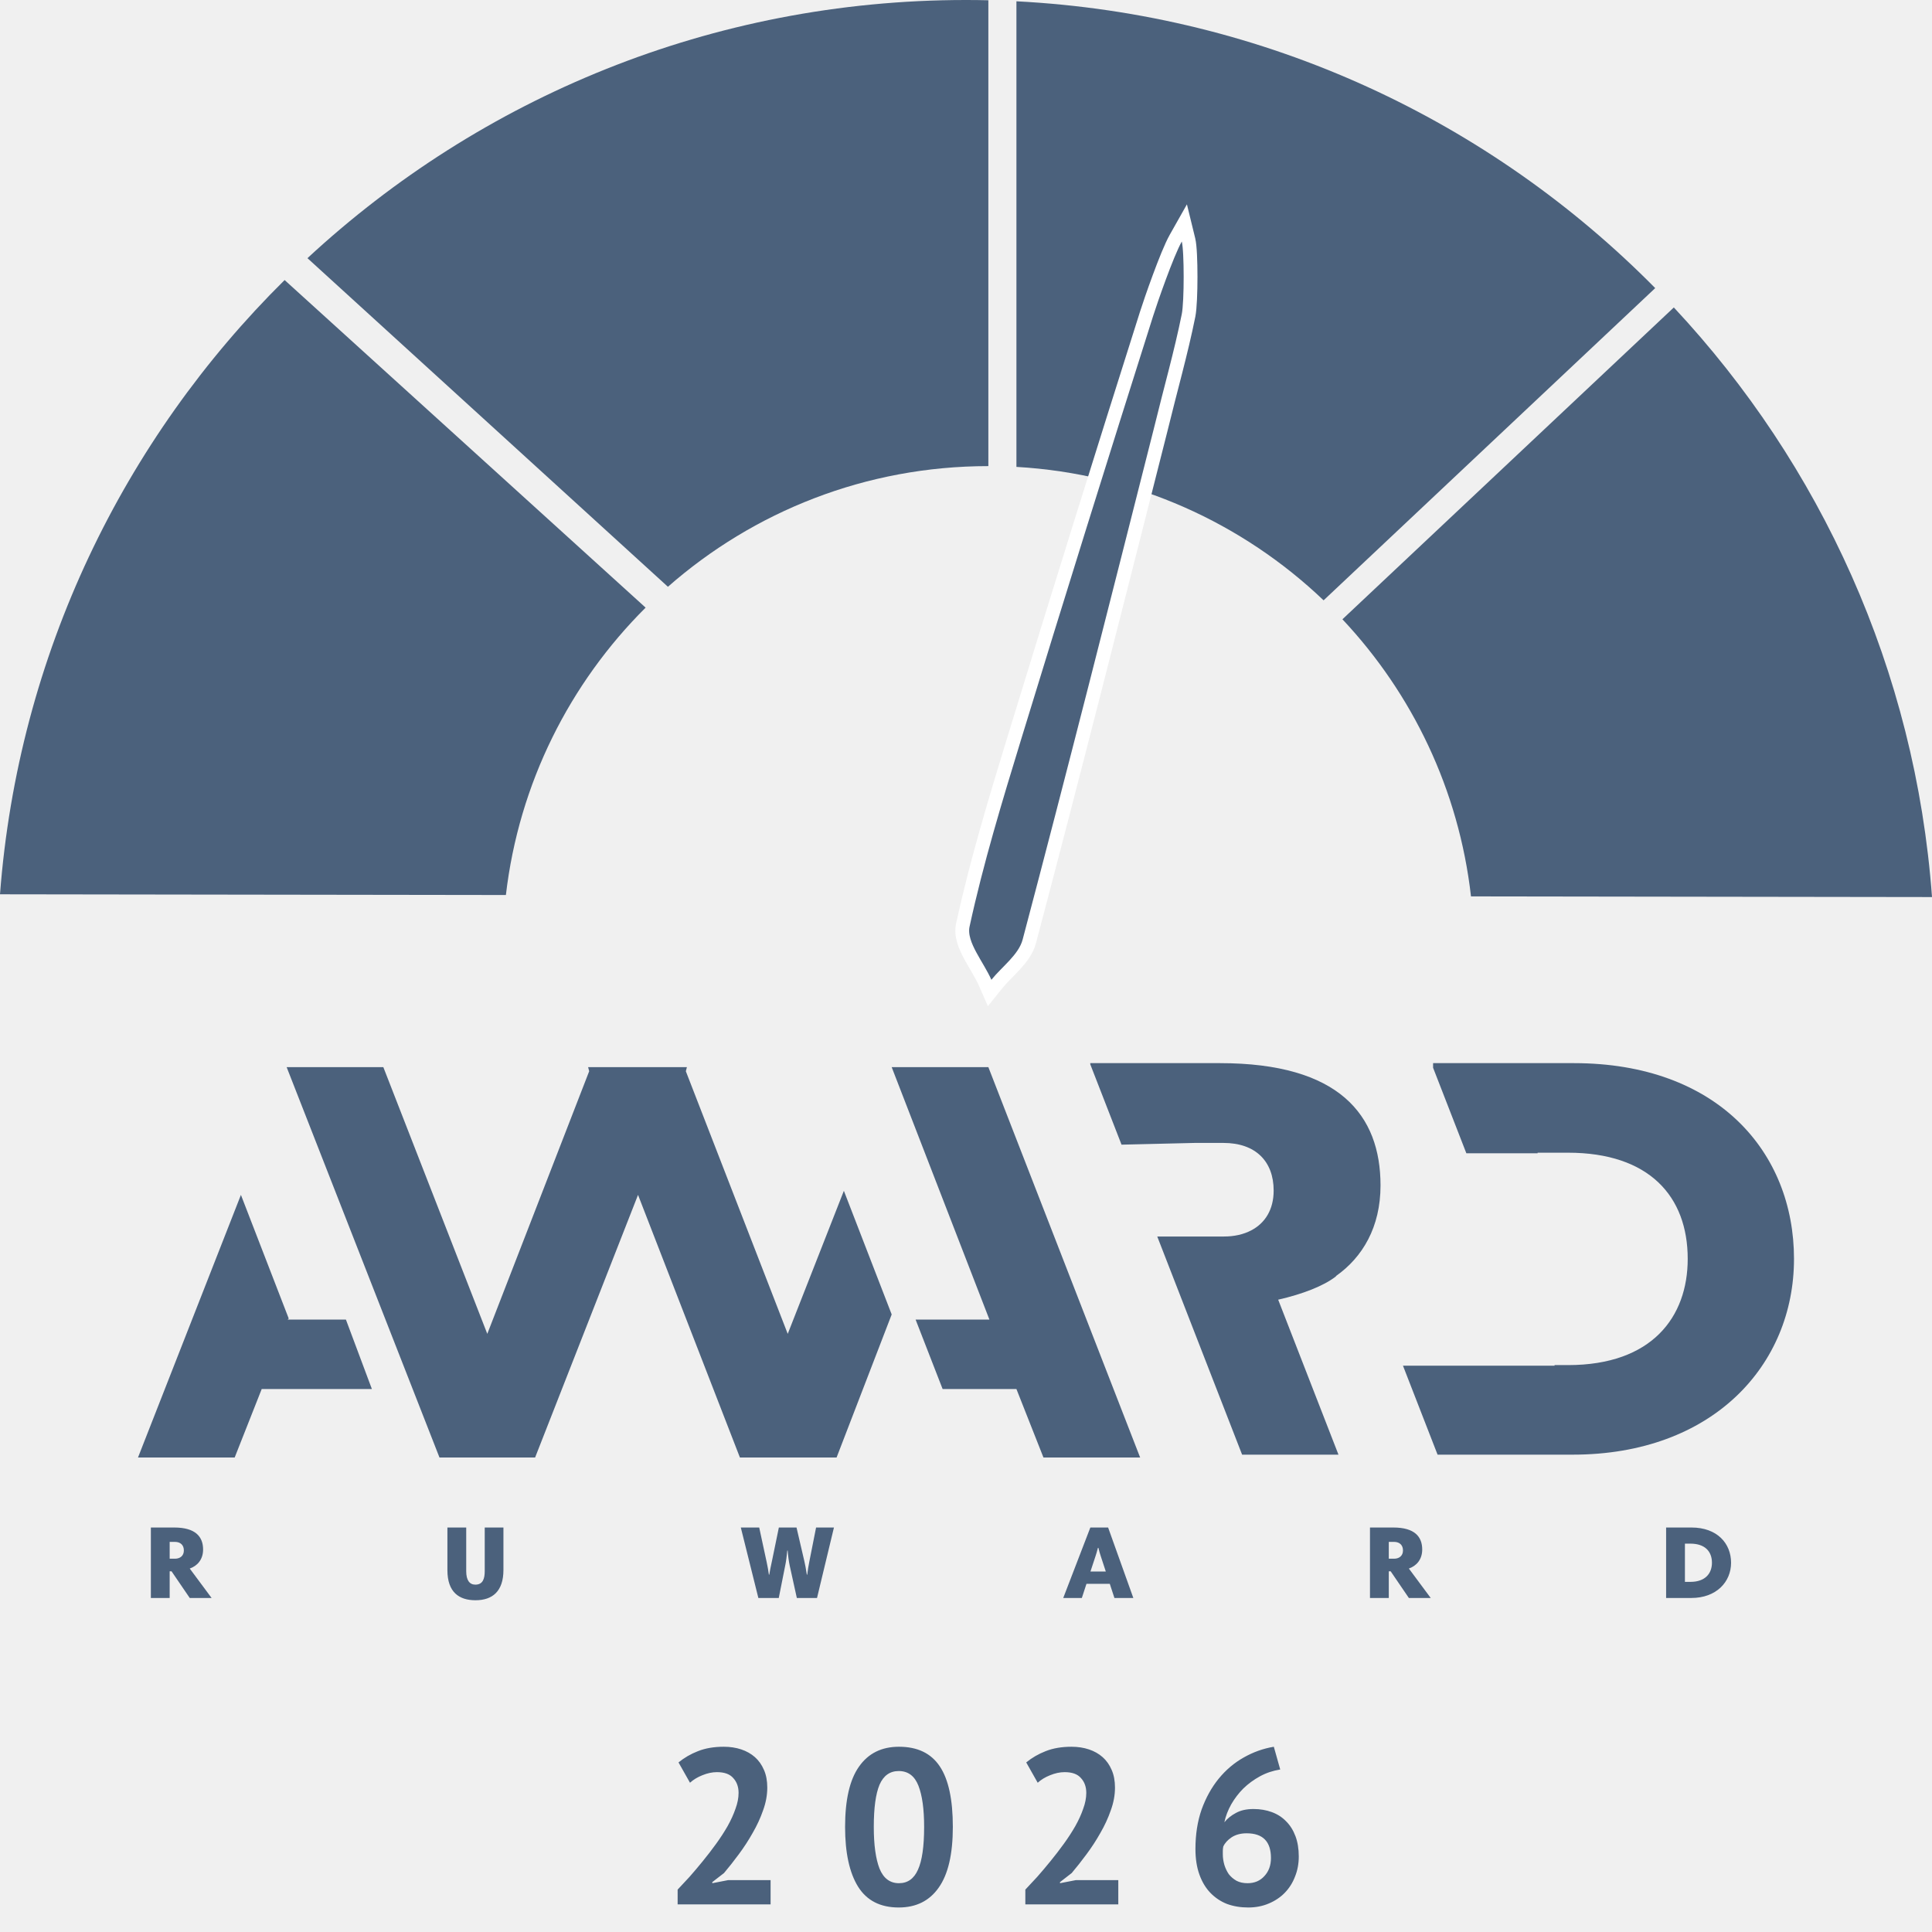
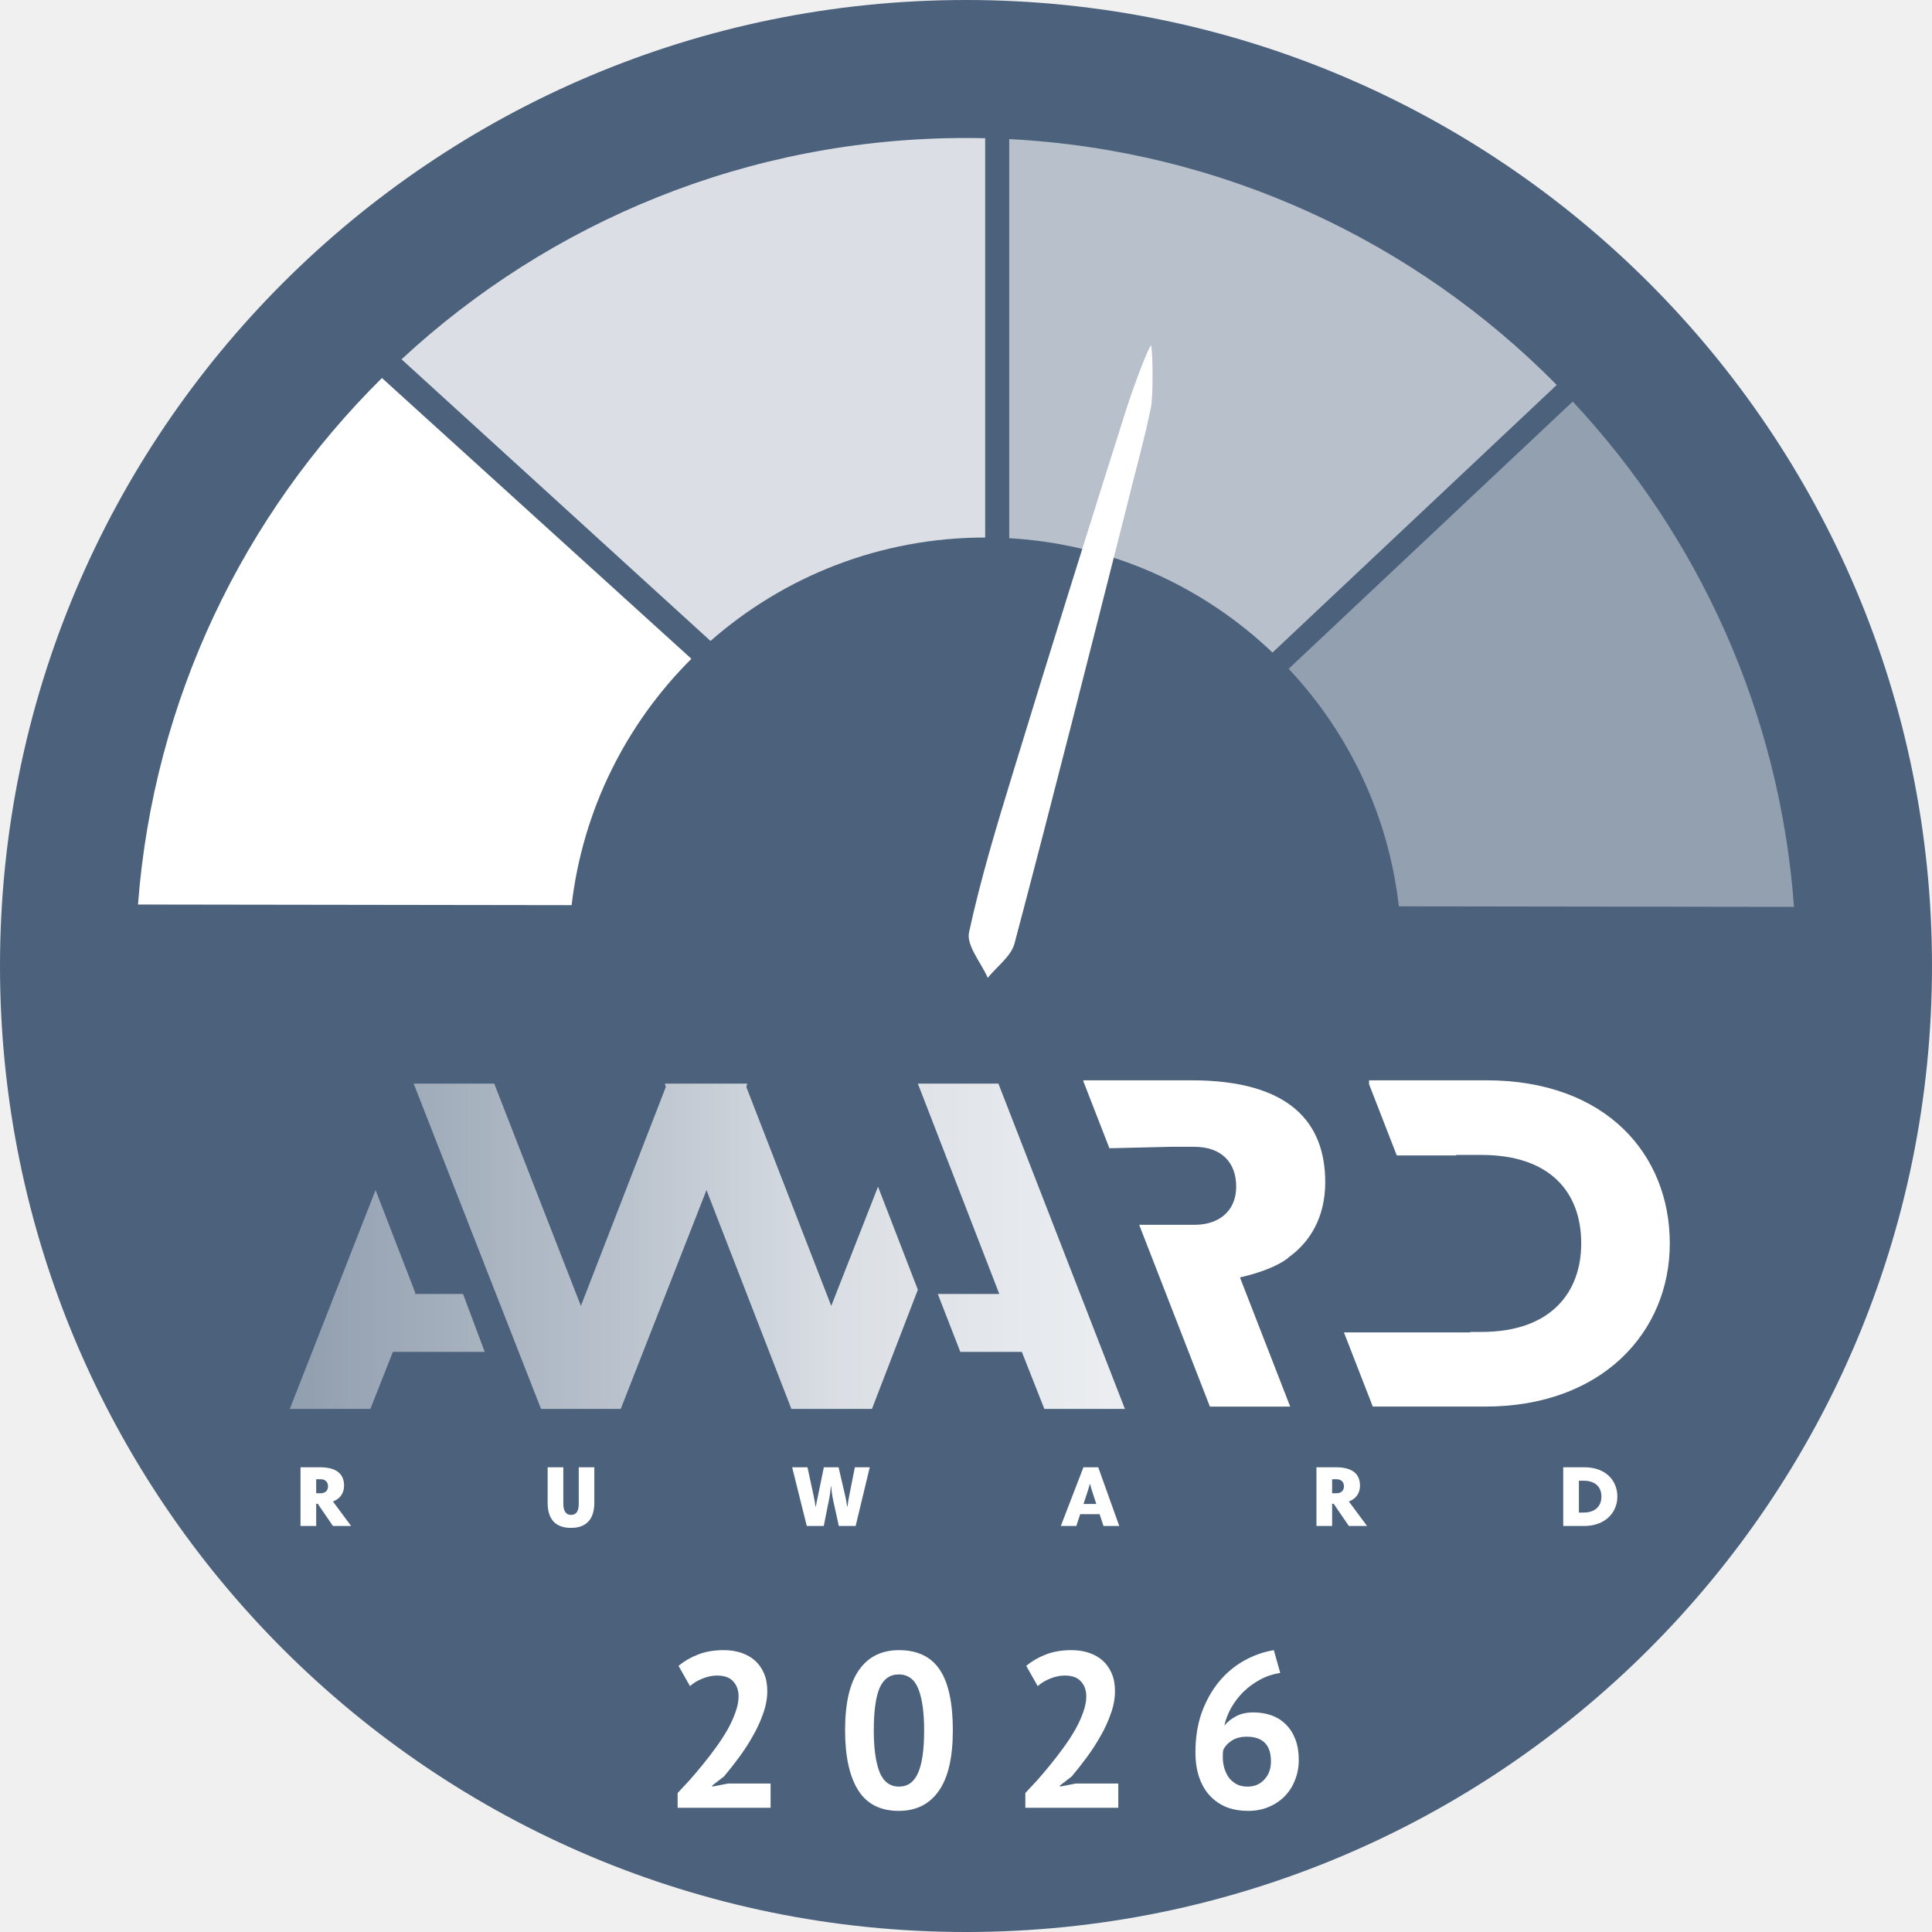
<svg xmlns="http://www.w3.org/2000/svg" width="140" height="140" viewBox="0 0 140 140" fill="none">
-   <g clip-path="url(#clip0_30837_104807)">
-     <path d="M140 65.004L106.594 64.956C105.715 57.226 102.333 50.256 97.277 44.876L121.292 22.279C131.909 33.641 138.796 48.534 140 65.004Z" fill="#4B617C" />
-     <path d="M119.943 20.877L95.913 43.502C90.053 37.913 82.268 34.324 73.654 33.833L73.654 0.094C91.74 1.023 108.016 8.798 119.943 20.877Z" fill="#4B617C" />
-     <path d="M71.62 0.019V33.776C62.723 33.776 54.597 37.077 48.4 42.52L22.279 18.708C34.802 7.098 51.569 0 69.993 0C70.537 0 71.079 0.006 71.62 0.019Z" fill="#4B617C" />
-     <path d="M20.624 20.293L46.784 44.031C41.298 49.494 37.603 56.755 36.659 64.856L0 64.804C1.319 47.436 8.959 31.834 20.624 20.293Z" fill="#4B617C" />
-     <path d="M86.123 17.381C86.181 17.619 86.217 18.03 86.239 18.48C86.262 18.946 86.273 19.504 86.273 20.064C86.273 21.16 86.23 22.339 86.128 22.85C85.586 25.552 84.815 28.234 84.114 31.114L84.113 31.119C80.938 43.652 77.832 55.953 74.587 68.216C74.409 68.889 73.963 69.451 73.522 69.932C73.044 70.45 72.608 70.843 72.228 71.314L71.713 71.955L71.382 71.201C71.252 70.905 71.078 70.593 70.886 70.26C70.698 69.935 70.486 69.583 70.304 69.242C69.953 68.587 69.605 67.796 69.769 67.041C70.769 62.432 72.149 57.905 73.522 53.415C76.655 43.174 79.848 32.952 83.084 22.745C83.236 22.266 83.604 21.181 84.012 20.08C84.414 18.992 84.872 17.838 85.202 17.254L85.823 16.154L86.123 17.381Z" fill="#4B617C" stroke="white" />
-     <path d="M55.6 129.536C55.6 130.08 55.499 130.629 55.296 131.184C55.104 131.739 54.853 132.283 54.544 132.816C54.245 133.349 53.909 133.867 53.536 134.368C53.173 134.859 52.816 135.312 52.464 135.728L51.616 136.384V136.464L52.768 136.24H55.84V138H49.104V136.928C49.36 136.661 49.648 136.352 49.968 136C50.288 135.637 50.608 135.259 50.928 134.864C51.259 134.459 51.579 134.043 51.888 133.616C52.197 133.189 52.475 132.763 52.72 132.336C52.965 131.899 53.157 131.477 53.296 131.072C53.445 130.667 53.52 130.283 53.52 129.92C53.52 129.483 53.392 129.125 53.136 128.848C52.891 128.56 52.496 128.416 51.952 128.416C51.611 128.416 51.259 128.491 50.896 128.64C50.544 128.779 50.245 128.96 50 129.184L49.168 127.712C49.584 127.371 50.053 127.099 50.576 126.896C51.109 126.683 51.733 126.576 52.448 126.576C52.907 126.576 53.328 126.64 53.712 126.768C54.096 126.896 54.427 127.083 54.704 127.328C54.981 127.573 55.2 127.883 55.36 128.256C55.52 128.619 55.6 129.045 55.6 129.536ZM61.238 132.384C61.238 130.421 61.574 128.965 62.246 128.016C62.918 127.056 63.883 126.576 65.142 126.576C66.486 126.576 67.473 127.051 68.102 128C68.731 128.939 69.046 130.4 69.046 132.384C69.046 134.357 68.705 135.824 68.022 136.784C67.35 137.744 66.385 138.224 65.126 138.224C63.793 138.224 62.812 137.723 62.182 136.72C61.553 135.707 61.238 134.261 61.238 132.384ZM63.318 132.384C63.318 133.685 63.457 134.693 63.734 135.408C64.022 136.112 64.492 136.464 65.142 136.464C65.772 136.464 66.23 136.139 66.518 135.488C66.817 134.837 66.966 133.803 66.966 132.384C66.966 131.093 66.828 130.096 66.55 129.392C66.273 128.688 65.798 128.336 65.126 128.336C64.486 128.336 64.022 128.667 63.734 129.328C63.457 129.989 63.318 131.008 63.318 132.384ZM80.796 129.536C80.796 130.08 80.695 130.629 80.492 131.184C80.3 131.739 80.05 132.283 79.74 132.816C79.442 133.349 79.106 133.867 78.732 134.368C78.37 134.859 78.012 135.312 77.66 135.728L76.812 136.384V136.464L77.964 136.24H81.036V138H74.3V136.928C74.556 136.661 74.844 136.352 75.164 136C75.484 135.637 75.804 135.259 76.124 134.864C76.455 134.459 76.775 134.043 77.084 133.616C77.394 133.189 77.671 132.763 77.916 132.336C78.162 131.899 78.354 131.477 78.492 131.072C78.642 130.667 78.716 130.283 78.716 129.92C78.716 129.483 78.588 129.125 78.332 128.848C78.087 128.56 77.692 128.416 77.148 128.416C76.807 128.416 76.455 128.491 76.092 128.64C75.74 128.779 75.442 128.96 75.196 129.184L74.364 127.712C74.78 127.371 75.25 127.099 75.772 126.896C76.306 126.683 76.93 126.576 77.644 126.576C78.103 126.576 78.524 126.64 78.908 126.768C79.292 126.896 79.623 127.083 79.9 127.328C80.178 127.573 80.396 127.883 80.556 128.256C80.716 128.619 80.796 129.045 80.796 129.536ZM94.114 134.528C94.114 135.051 94.024 135.536 93.842 135.984C93.672 136.432 93.426 136.821 93.106 137.152C92.786 137.483 92.397 137.744 91.938 137.936C91.49 138.128 90.994 138.224 90.45 138.224C89.896 138.224 89.384 138.139 88.914 137.968C88.456 137.787 88.056 137.52 87.714 137.168C87.373 136.816 87.106 136.373 86.914 135.84C86.722 135.307 86.626 134.688 86.626 133.984C86.626 132.928 86.776 131.973 87.074 131.12C87.384 130.267 87.794 129.525 88.306 128.896C88.829 128.256 89.432 127.744 90.114 127.36C90.808 126.965 91.538 126.704 92.306 126.576L92.77 128.224C92.237 128.309 91.746 128.475 91.298 128.72C90.85 128.965 90.45 129.259 90.098 129.6C89.757 129.941 89.464 130.325 89.218 130.752C88.984 131.168 88.818 131.6 88.722 132.048C88.936 131.781 89.213 131.557 89.554 131.376C89.896 131.184 90.322 131.088 90.834 131.088C91.314 131.088 91.757 131.163 92.162 131.312C92.568 131.461 92.914 131.685 93.202 131.984C93.49 132.272 93.714 132.629 93.874 133.056C94.034 133.483 94.114 133.973 94.114 134.528ZM92.098 134.64C92.098 133.445 91.512 132.848 90.338 132.848C89.912 132.848 89.549 132.944 89.25 133.136C88.962 133.328 88.76 133.552 88.642 133.808C88.621 133.925 88.61 134.027 88.61 134.112C88.61 134.197 88.61 134.283 88.61 134.368C88.61 134.624 88.648 134.88 88.722 135.136C88.797 135.381 88.904 135.605 89.042 135.808C89.192 136 89.378 136.16 89.602 136.288C89.826 136.405 90.093 136.464 90.402 136.464C90.904 136.464 91.309 136.293 91.618 135.952C91.938 135.611 92.098 135.173 92.098 134.64Z" fill="#4B617C" />
-     <g clip-path="url(#clip1_30837_104807)">
-       <path fill-rule="evenodd" clip-rule="evenodd" d="M15.334 115.796H13.75L12.432 113.864H12.295V115.796H10.932V110.689H12.623C14.176 110.689 14.717 111.363 14.717 112.284C14.717 113.018 14.291 113.475 13.75 113.662L15.334 115.796ZM12.668 111.73H12.295V112.95H12.676C13.049 112.95 13.323 112.741 13.323 112.351C13.323 111.969 13.087 111.73 12.668 111.73ZM32.421 110.689V113.781C32.421 115.384 33.274 115.96 34.455 115.96C35.681 115.96 36.481 115.316 36.481 113.766V110.689H35.125V113.856C35.125 114.388 34.996 114.829 34.447 114.829C34.028 114.829 33.784 114.515 33.784 113.856V110.689H32.421ZM57.224 113.445C57.156 113.115 57.102 112.726 57.079 112.359H57.049L57.046 112.389C57.009 112.746 56.971 113.109 56.904 113.422L56.432 115.796H54.954L53.682 110.689H55.015L55.548 113.16C55.636 113.565 55.667 113.774 55.696 113.972C55.703 114.016 55.709 114.059 55.716 114.104H55.746C55.782 113.851 55.846 113.553 55.901 113.295L55.901 113.294C55.916 113.223 55.931 113.156 55.944 113.093L56.439 110.689H57.719L58.29 113.145C58.361 113.451 58.393 113.653 58.425 113.856C58.438 113.936 58.45 114.017 58.465 114.104H58.496C58.534 113.774 58.58 113.49 58.648 113.153L59.136 110.689H60.431L59.204 115.796H57.742L57.224 113.445ZM79.011 110.689H80.298L82.126 115.796H80.755L80.42 114.77H78.729L78.394 115.796H77.046L79.011 110.689ZM79.018 113.879H80.131L79.772 112.786C79.687 112.533 79.658 112.415 79.617 112.246L79.597 112.164H79.559C79.548 112.205 79.538 112.243 79.528 112.28C79.483 112.448 79.445 112.591 79.376 112.793L79.018 113.879ZM102.092 115.796H103.676L102.092 113.662C102.632 113.475 103.059 113.018 103.059 112.284C103.059 111.363 102.518 110.689 100.965 110.689H99.274V115.796H100.637V113.864H100.774L102.092 115.796ZM100.637 111.73H101.01C101.429 111.73 101.665 111.969 101.665 112.351C101.665 112.741 101.391 112.95 101.018 112.95H100.637V111.73ZM122.568 110.689C124.442 110.689 125.44 111.85 125.44 113.242C125.44 114.628 124.381 115.796 122.553 115.796H120.733V110.689H122.568ZM122.492 114.628C123.589 114.628 124.054 113.999 124.054 113.242C124.054 112.426 123.551 111.858 122.492 111.858H122.096V114.628H122.492Z" fill="#4B617C" />
-       <path fill-rule="evenodd" clip-rule="evenodd" d="M71.621 77.33L82.619 105.616H75.613L73.654 100.655H68.306L66.347 95.62H71.696L64.615 77.33H71.621ZM27.778 77.33L35.311 96.656L42.694 77.626L42.618 77.33H49.775L49.699 77.626L57.082 96.656L61.15 86.29L64.615 95.25L60.622 105.616H53.617L46.234 86.586L38.776 105.616H31.846L20.772 77.33H27.778ZM20.848 95.62L20.923 95.546L17.458 86.586L10 105.616H17.006L18.964 100.655H26.949L25.066 95.62H20.848Z" fill="url(#paint0_linear_30837_104807)" />
-       <path fill-rule="evenodd" clip-rule="evenodd" d="M96.824 92.455C98.73 91.108 100.038 88.929 100.038 85.9C100.038 80.783 97.034 77.039 88.4 77.039H79.005V77.123L81.27 82.946H81.29L86.58 82.821H88.654C90.982 82.821 92.294 84.153 92.294 86.274C92.294 87.661 91.666 88.635 90.669 89.157C90.112 89.45 89.441 89.602 88.697 89.602H87.892L83.859 89.602L86.58 96.598L90.008 105.41H96.991L92.622 94.18C94.401 93.774 95.899 93.187 96.779 92.514C96.804 92.496 96.818 92.476 96.824 92.455Z" fill="#4B617C" />
-       <path fill-rule="evenodd" clip-rule="evenodd" d="M114.046 77.039H103.847V77.373L106.257 83.57H111.422V83.529H113.623C119.505 83.529 122.298 86.69 122.298 91.224C122.298 95.426 119.717 98.92 113.623 98.92H112.649V98.962H101.664L104.172 105.41H113.961C124.118 105.41 130 98.92 130 91.224C130 83.487 124.456 77.039 114.046 77.039Z" fill="#4B617C" />
+   <g clip-path="url(#clip0_30841_104843)">
+     <circle cx="70" cy="70" r="70" fill="#4B617C" />
+     <path d="M130.001 65.717L101.366 65.676C100.613 59.05 97.714 53.075 93.381 48.464L113.965 29.096C123.065 38.834 128.968 51.599 130.001 65.717Z" fill="white" fill-opacity="0.4" />
+     <path d="M112.808 27.894L92.21 47.287C87.188 42.496 80.515 39.42 73.132 39L73.132 10.08C88.633 10.877 102.585 17.541 112.808 27.894Z" fill="white" fill-opacity="0.6" />
+     <path d="M71.389 10.016V38.951C63.763 38.951 56.798 41.78 51.486 46.446L29.097 26.036C39.831 16.084 54.202 10 69.994 10C70.46 10 70.925 10.005 71.389 10.016Z" fill="white" fill-opacity="0.8" />
+     <path d="M27.678 27.393L50.101 47.739C45.398 52.422 42.231 58.646 41.422 65.59L10 65.545C11.131 50.658 17.679 37.285 27.678 27.393Z" fill="white" />
+     <path d="M83.404 25C83.559 25.633 83.559 28.725 83.404 29.501C82.942 31.808 82.288 34.075 81.682 36.568C78.96 47.312 76.299 57.853 73.518 68.361C73.269 69.301 72.242 70.03 71.577 70.857C71.09 69.749 70.013 68.509 70.221 67.555C71.073 63.624 72.251 59.761 73.429 55.91C76.113 47.133 78.85 38.373 81.624 29.626C81.879 28.82 82.878 25.931 83.404 25Z" fill="white" />
+     <path d="M55.6 122.536C55.6 123.08 55.499 123.629 55.296 124.184C55.104 124.739 54.853 125.283 54.544 125.816C54.245 126.349 53.909 126.867 53.536 127.368C53.173 127.859 52.816 128.312 52.464 128.728L51.616 129.384V129.464L52.768 129.24H55.84V131H49.104V129.928C49.36 129.661 49.648 129.352 49.968 129C50.288 128.637 50.608 128.259 50.928 127.864C51.259 127.459 51.579 127.043 51.888 126.616C52.197 126.189 52.475 125.763 52.72 125.336C52.965 124.899 53.157 124.477 53.296 124.072C53.445 123.667 53.52 123.283 53.52 122.92C53.52 122.483 53.392 122.125 53.136 121.848C52.891 121.56 52.496 121.416 51.952 121.416C51.611 121.416 51.259 121.491 50.896 121.64C50.544 121.779 50.245 121.96 50 122.184L49.168 120.712C49.584 120.371 50.053 120.099 50.576 119.896C51.109 119.683 51.733 119.576 52.448 119.576C52.907 119.576 53.328 119.64 53.712 119.768C54.096 119.896 54.427 120.083 54.704 120.328C54.981 120.573 55.2 120.883 55.36 121.256C55.52 121.619 55.6 122.045 55.6 122.536ZM61.238 125.384C61.238 123.421 61.574 121.965 62.246 121.016C62.918 120.056 63.883 119.576 65.142 119.576C66.486 119.576 67.473 120.051 68.102 121C68.731 121.939 69.046 123.4 69.046 125.384C69.046 127.357 68.705 128.824 68.022 129.784C67.35 130.744 66.385 131.224 65.126 131.224C63.793 131.224 62.812 130.723 62.182 129.72C61.553 128.707 61.238 127.261 61.238 125.384ZM63.318 125.384C63.318 126.685 63.457 127.693 63.734 128.408C64.022 129.112 64.492 129.464 65.142 129.464C65.772 129.464 66.23 129.139 66.518 128.488C66.817 127.837 66.966 126.803 66.966 125.384C66.966 124.093 66.828 123.096 66.55 122.392C66.273 121.688 65.798 121.336 65.126 121.336C64.486 121.336 64.022 121.667 63.734 122.328C63.457 122.989 63.318 124.008 63.318 125.384ZM80.796 122.536C80.796 123.08 80.695 123.629 80.492 124.184C80.3 124.739 80.05 125.283 79.74 125.816C79.442 126.349 79.106 126.867 78.732 127.368C78.37 127.859 78.012 128.312 77.66 128.728L76.812 129.384V129.464L77.964 129.24H81.036V131H74.3V129.928C74.556 129.661 74.844 129.352 75.164 129C75.484 128.637 75.804 128.259 76.124 127.864C76.455 127.459 76.775 127.043 77.084 126.616C77.394 126.189 77.671 125.763 77.916 125.336C78.162 124.899 78.354 124.477 78.492 124.072C78.642 123.667 78.716 123.283 78.716 122.92C78.716 122.483 78.588 122.125 78.332 121.848C78.087 121.56 77.692 121.416 77.148 121.416C76.807 121.416 76.455 121.491 76.092 121.64C75.74 121.779 75.442 121.96 75.196 122.184L74.364 120.712C74.78 120.371 75.25 120.099 75.772 119.896C76.306 119.683 76.93 119.576 77.644 119.576C78.103 119.576 78.524 119.64 78.908 119.768C79.292 119.896 79.623 120.083 79.9 120.328C80.178 120.573 80.396 120.883 80.556 121.256C80.716 121.619 80.796 122.045 80.796 122.536ZM94.114 127.528C94.114 128.051 94.024 128.536 93.842 128.984C93.672 129.432 93.426 129.821 93.106 130.152C92.786 130.483 92.397 130.744 91.938 130.936C91.49 131.128 90.994 131.224 90.45 131.224C89.896 131.224 89.384 131.139 88.914 130.968C88.456 130.787 88.056 130.52 87.714 130.168C87.373 129.816 87.106 129.373 86.914 128.84C86.722 128.307 86.626 127.688 86.626 126.984C86.626 125.928 86.776 124.973 87.074 124.12C87.384 123.267 87.794 122.525 88.306 121.896C88.829 121.256 89.432 120.744 90.114 120.36C90.808 119.965 91.538 119.704 92.306 119.576L92.77 121.224C92.237 121.309 91.746 121.475 91.298 121.72C90.85 121.965 90.45 122.259 90.098 122.6C89.757 122.941 89.464 123.325 89.218 123.752C88.984 124.168 88.818 124.6 88.722 125.048C88.936 124.781 89.213 124.557 89.554 124.376C89.896 124.184 90.322 124.088 90.834 124.088C91.314 124.088 91.757 124.163 92.162 124.312C92.568 124.461 92.914 124.685 93.202 124.984C93.49 125.272 93.714 125.629 93.874 126.056C94.034 126.483 94.114 126.973 94.114 127.528ZM92.098 127.64C92.098 126.445 91.512 125.848 90.338 125.848C89.912 125.848 89.549 125.944 89.25 126.136C88.962 126.328 88.76 126.552 88.642 126.808C88.621 126.925 88.61 127.027 88.61 127.112C88.61 127.197 88.61 127.283 88.61 127.368C88.61 127.624 88.648 127.88 88.722 128.136C88.797 128.381 88.904 128.605 89.042 128.808C89.192 129 89.378 129.16 89.602 129.288C89.826 129.405 90.093 129.464 90.402 129.464C90.904 129.464 91.309 129.293 91.618 128.952C91.938 128.611 92.098 128.173 92.098 127.64Z" fill="white" />
+     <g clip-path="url(#clip1_30841_104843)">
+       <path fill-rule="evenodd" clip-rule="evenodd" d="M25.445 110.579H24.125L23.027 108.97H22.913V110.579H21.776V106.324H23.186C24.48 106.324 24.931 106.886 24.931 107.653C24.931 108.264 24.576 108.645 24.125 108.801L25.445 110.579ZM23.224 107.191H22.913V108.208H23.23C23.541 108.208 23.77 108.034 23.77 107.709C23.77 107.391 23.573 107.191 23.224 107.191ZM39.684 106.324V108.901C39.684 110.236 40.395 110.716 41.379 110.716C42.401 110.716 43.067 110.18 43.067 108.888V106.324H41.938V108.963C41.938 109.406 41.83 109.774 41.373 109.774C41.024 109.774 40.82 109.512 40.82 108.963V106.324H39.684ZM60.353 108.62C60.296 108.346 60.252 108.021 60.232 107.715H60.207L60.205 107.74C60.174 108.038 60.142 108.34 60.087 108.601L59.693 110.579H58.462L57.402 106.324H58.513L58.957 108.383C59.03 108.721 59.056 108.895 59.08 109.06C59.085 109.096 59.091 109.132 59.096 109.169H59.122C59.152 108.959 59.205 108.711 59.251 108.496L59.251 108.495C59.264 108.436 59.276 108.379 59.287 108.327L59.699 106.324H60.766L61.242 108.371C61.301 108.625 61.328 108.794 61.354 108.963C61.365 109.03 61.375 109.097 61.388 109.169H61.413C61.445 108.895 61.483 108.658 61.54 108.377L61.946 106.324H63.026L62.003 110.579H60.785L60.353 108.62ZM78.509 106.324H79.582L81.105 110.579H79.963L79.683 109.724H78.274L77.995 110.579H76.871L78.509 106.324ZM78.515 108.982H79.442L79.144 108.071C79.072 107.86 79.048 107.762 79.014 107.621L78.998 107.553H78.966C78.957 107.587 78.948 107.619 78.94 107.65C78.903 107.79 78.871 107.909 78.814 108.077L78.515 108.982ZM97.743 110.579H99.063L97.743 108.801C98.194 108.645 98.549 108.264 98.549 107.653C98.549 106.886 98.098 106.324 96.804 106.324H95.395V110.579H96.531V108.97H96.645L97.743 110.579ZM96.531 107.191H96.842C97.191 107.191 97.388 107.391 97.388 107.709C97.388 108.034 97.159 108.208 96.848 108.208H96.531V107.191ZM114.807 106.324C116.369 106.324 117.2 107.291 117.2 108.452C117.2 109.606 116.317 110.579 114.794 110.579H113.277V106.324H114.807ZM114.744 109.606C115.657 109.606 116.045 109.082 116.045 108.452C116.045 107.772 115.625 107.298 114.744 107.298H114.413V109.606H114.744Z" fill="white" />
+       <path fill-rule="evenodd" clip-rule="evenodd" d="M72.35 78.525L81.516 102.097H75.678L74.045 97.963H69.588L67.956 93.767H72.413L66.512 78.525H72.35ZM35.815 78.525L42.093 94.631L48.245 78.772L48.182 78.525H54.145L54.083 78.772L60.235 94.631L63.625 85.992L66.512 93.458L63.185 102.097H57.347L51.195 86.239L44.98 102.097H39.205L29.977 78.525H35.815ZM30.04 93.767L30.102 93.705L27.215 86.239L21 102.097H26.838L28.47 97.963H35.124L33.555 93.767H30.04Z" fill="url(#paint0_linear_30841_104843)" />
+       <path fill-rule="evenodd" clip-rule="evenodd" d="M93.353 91.13C94.941 90.007 96.032 88.192 96.032 85.667C96.032 81.403 93.528 78.283 86.333 78.283H78.504V78.353L80.392 83.206H80.409L84.817 83.102H86.545C88.485 83.102 89.578 84.211 89.578 85.979C89.578 87.135 89.055 87.947 88.224 88.382C87.76 88.625 87.2 88.752 86.58 88.752H85.91L82.549 88.753L84.817 94.582L87.673 101.926H93.492L89.852 92.567C91.334 92.229 92.582 91.74 93.316 91.179C93.336 91.164 93.348 91.147 93.353 91.13Z" fill="white" />
+       <path fill-rule="evenodd" clip-rule="evenodd" d="M107.705 78.283H99.206V78.561L101.214 83.726H105.518V83.691H107.352C112.254 83.691 114.581 86.326 114.581 90.104C114.581 93.606 112.431 96.517 107.352 96.517H106.541V96.552H97.387L99.477 101.925H107.634C116.098 101.925 121 96.517 121 90.104C121 83.656 116.38 78.283 107.705 78.283Z" fill="white" />
    </g>
  </g>
  <defs>
-     <linearGradient id="paint0_linear_30837_104807" x1="84.434" y1="85.473" x2="11.816" y2="85.473" gradientUnits="userSpaceOnUse">
-       <stop stop-color="#4B617C" />
-       <stop offset="0.36" stop-color="#4B617C" />
-       <stop offset="0.65" stop-color="#4B617C" />
-       <stop offset="1" stop-color="#4B617C" />
+     <linearGradient id="paint0_linear_30841_104843" x1="83.029" y1="85.311" x2="22.513" y2="85.311" gradientUnits="userSpaceOnUse">
+       <stop stop-color="white" stop-opacity="0.9" />
+       <stop offset="0.36" stop-color="white" stop-opacity="0.8" />
+       <stop offset="0.65" stop-color="white" stop-opacity="0.6" />
+       <stop offset="1" stop-color="white" stop-opacity="0.4" />
    </linearGradient>
-     <clipPath id="clip0_30837_104807">
+     <clipPath id="clip0_30841_104843">
      <rect width="140" height="140" fill="white" />
    </clipPath>
-     <clipPath id="clip1_30837_104807">
-       <rect width="120" height="38.919" fill="white" transform="translate(10 77.0391)" />
+     <clipPath id="clip1_30841_104843">
+       <rect width="100" height="32.432" fill="white" transform="translate(21 78.2832)" />
    </clipPath>
  </defs>
</svg>
